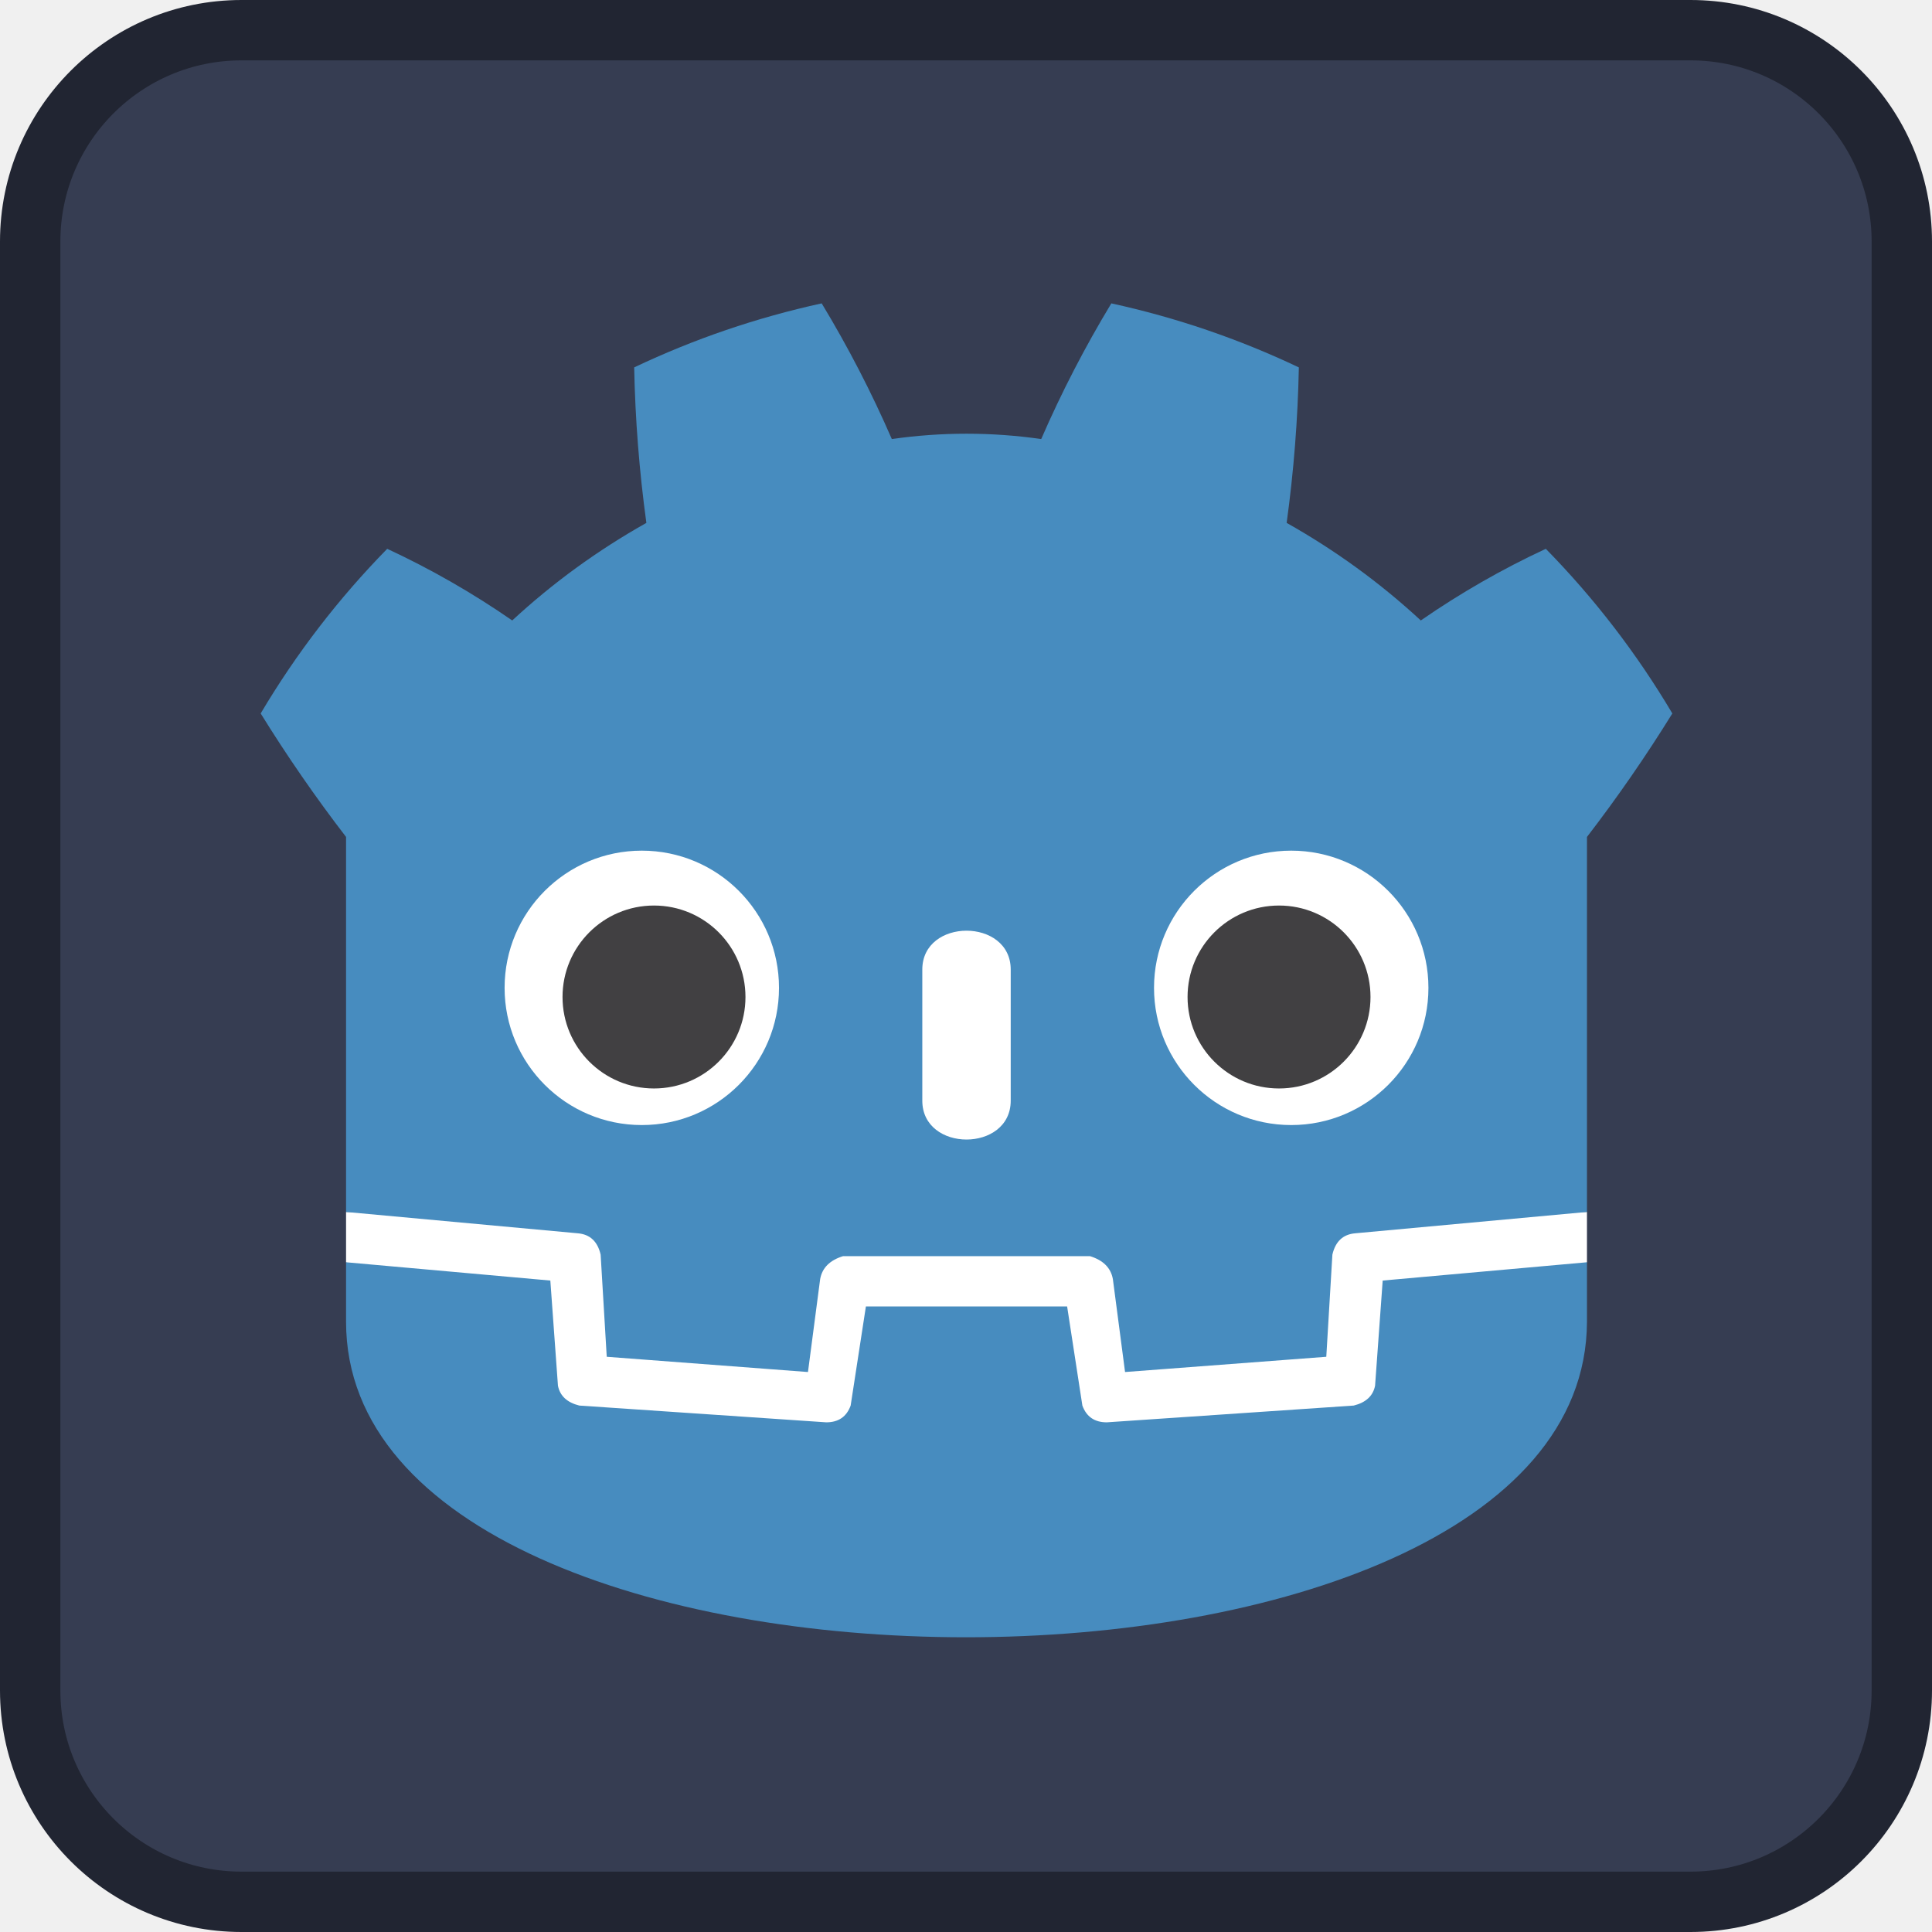
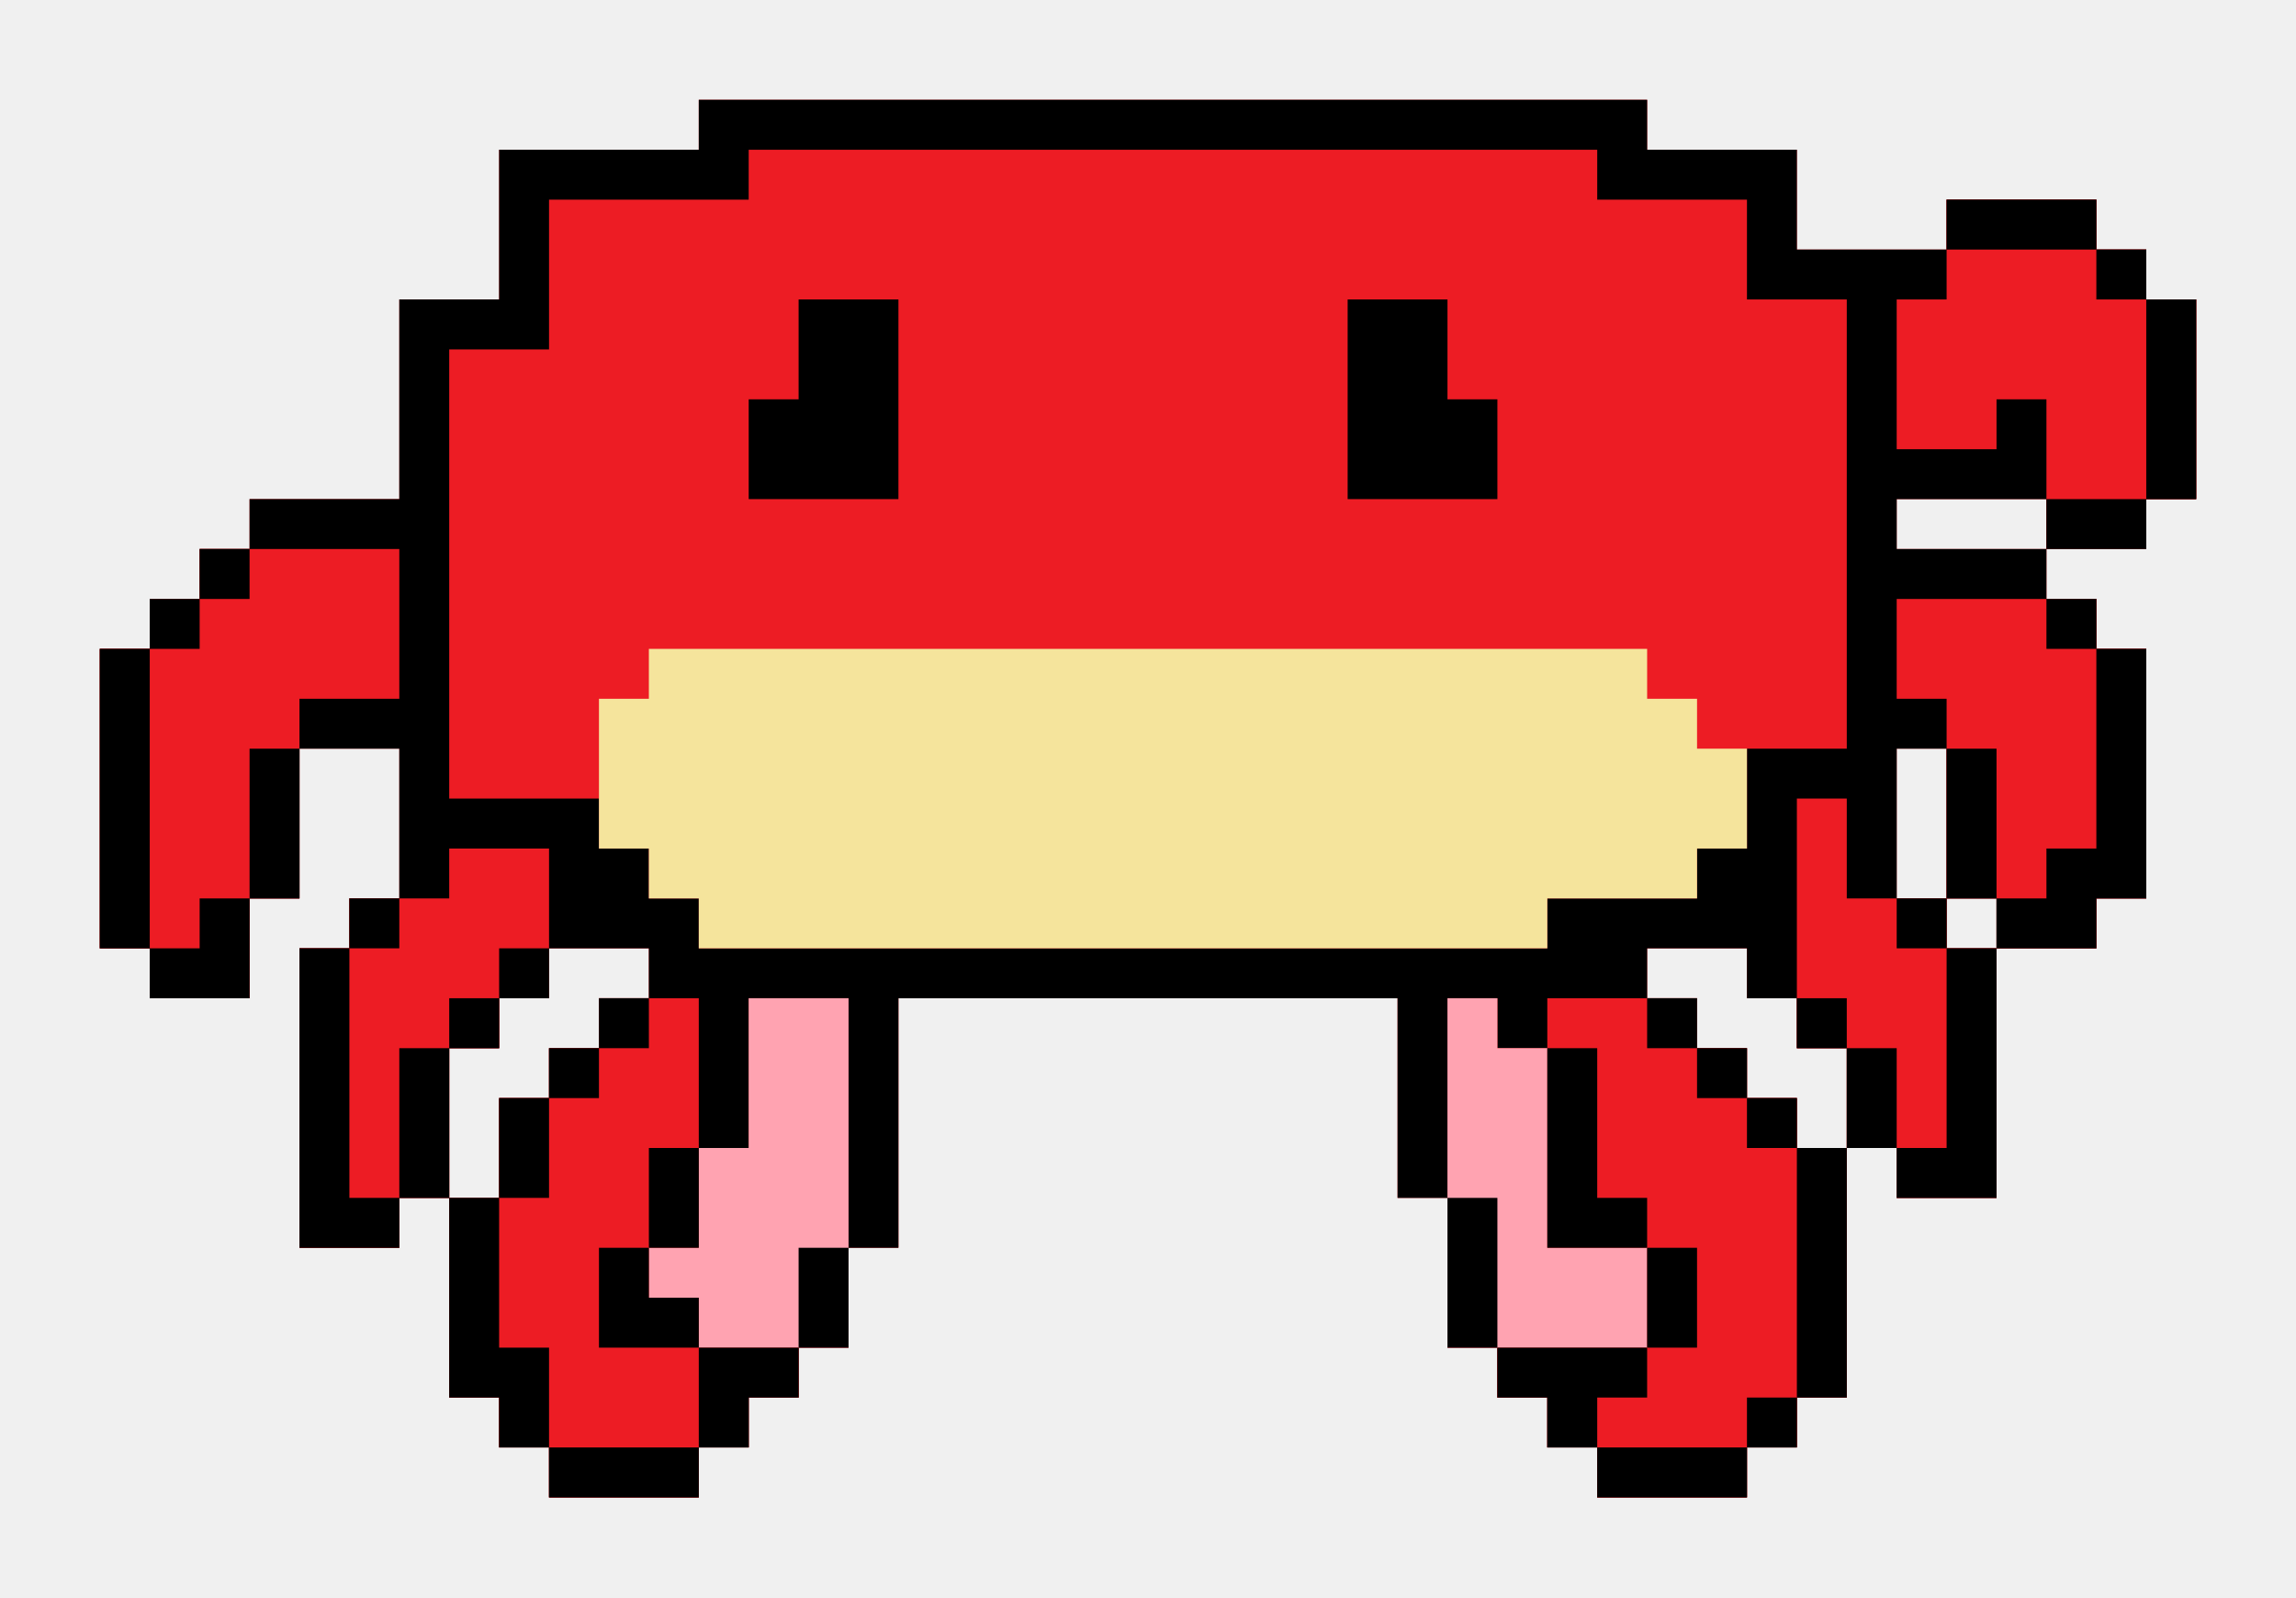
- <svg xmlns="http://www.w3.org/2000/svg" width="128" height="128">
-   <rect width="124" height="124" x="2" y="2" fill="#363d52" stroke="#212532" stroke-width="4" rx="14" />
-   <g fill="#fff" transform="translate(12.322 12.322)scale(.101)">
-     <path d="M105 673v33q407 354 814 0v-33z" />
-     <path fill="#478cbf" d="m105 673 152 14q12 1 15 14l4 67 132 10 8-61q2-11 15-15h162q13 4 15 15l8 61 132-10 4-67q3-13 15-14l152-14V427q30-39 56-81-35-59-83-108-43 20-82 47-40-37-88-64 7-51 8-102-59-28-123-42-26 43-46 89-49-7-98 0-20-46-46-89-64 14-123 42 1 51 8 102-48 27-88 64-39-27-82-47-48 49-83 108 26 42 56 81zm0 33v39c0 276 813 276 814 0v-39l-134 12-5 69q-2 10-14 13l-162 11q-12 0-16-11l-10-65H446l-10 65q-4 11-16 11l-162-11q-12-3-14-13l-5-69z" />
-     <path d="M483 600c0 34 58 34 58 0v-86c0-34-58-34-58 0z" />
-     <circle cx="725" cy="526" r="90" />
-     <circle cx="299" cy="526" r="90" />
-   </g>
-   <g fill="#414042" transform="translate(12.322 12.322)scale(.101)">
-     <circle cx="307" cy="532" r="60" />
-     <circle cx="717" cy="532" r="60" />
-   </g>
+ <svg xmlns="http://www.w3.org/2000/svg" version="1.1" width="230" height="160">
+   <path d="M0 0 C31.35 0 62.7 0 95 0 C95 1.65 95 3.3 95 5 C99.95 5 104.9 5 110 5 C110 8.3 110 11.6 110 15 C114.95 15 119.9 15 125 15 C125 13.35 125 11.7 125 10 C129.95 10 134.9 10 140 10 C140 11.65 140 13.3 140 15 C141.65 15 143.3 15 145 15 C145 16.65 145 18.3 145 20 C146.65 20 148.3 20 150 20 C150 26.6 150 33.2 150 40 C148.35 40 146.7 40 145 40 C145 41.65 145 43.3 145 45 C141.7 45 138.4 45 135 45 C135 46.65 135 48.3 135 50 C136.65 50 138.3 50 140 50 C140 51.65 140 53.3 140 55 C141.65 55 143.3 55 145 55 C145 63.25 145 71.5 145 80 C143.35 80 141.7 80 140 80 C140 81.65 140 83.3 140 85 C136.7 85 133.4 85 130 85 C130 93.25 130 101.5 130 110 C126.7 110 123.4 110 120 110 C120 108.35 120 106.7 120 105 C118.35 105 116.7 105 115 105 C115 113.25 115 121.5 115 130 C113.35 130 111.7 130 110 130 C110 131.65 110 133.3 110 135 C108.35 135 106.7 135 105 135 C105 136.65 105 138.3 105 140 C100.05 140 95.1 140 90 140 C90 138.35 90 136.7 90 135 C88.35 135 86.7 135 85 135 C85 133.35 85 131.7 85 130 C83.35 130 81.7 130 80 130 C80 128.35 80 126.7 80 125 C78.35 125 76.7 125 75 125 C75 120.05 75 115.1 75 110 C73.35 110 71.7 110 70 110 C70 103.4 70 96.8 70 90 C53.5 90 37 90 20 90 C20 98.25 20 106.5 20 115 C18.35 115 16.7 115 15 115 C15 118.3 15 121.6 15 125 C13.35 125 11.7 125 10 125 C10 126.65 10 128.3 10 130 C8.35 130 6.7 130 5 130 C5 131.65 5 133.3 5 135 C3.35 135 1.7 135 0 135 C0 136.65 0 138.3 0 140 C-4.95 140 -9.9 140 -15 140 C-15 138.35 -15 136.7 -15 135 C-16.65 135 -18.3 135 -20 135 C-20 133.35 -20 131.7 -20 130 C-21.65 130 -23.3 130 -25 130 C-25 123.4 -25 116.8 -25 110 C-26.65 110 -28.3 110 -30 110 C-30 111.65 -30 113.3 -30 115 C-33.3 115 -36.6 115 -40 115 C-40 105.1 -40 95.2 -40 85 C-38.35 85 -36.7 85 -35 85 C-35 83.35 -35 81.7 -35 80 C-33.35 80 -31.7 80 -30 80 C-30 75.05 -30 70.1 -30 65 C-33.3 65 -36.6 65 -40 65 C-40 69.95 -40 74.9 -40 80 C-41.65 80 -43.3 80 -45 80 C-45 83.3 -45 86.6 -45 90 C-48.3 90 -51.6 90 -55 90 C-55 88.35 -55 86.7 -55 85 C-56.65 85 -58.3 85 -60 85 C-60 75.1 -60 65.2 -60 55 C-58.35 55 -56.7 55 -55 55 C-55 53.35 -55 51.7 -55 50 C-53.35 50 -51.7 50 -50 50 C-50 48.35 -50 46.7 -50 45 C-48.35 45 -46.7 45 -45 45 C-45 43.35 -45 41.7 -45 40 C-40.05 40 -35.1 40 -30 40 C-30 33.4 -30 26.8 -30 20 C-26.7 20 -23.4 20 -20 20 C-20 15.05 -20 10.1 -20 5 C-13.4 5 -6.8 5 0 5 C0 3.35 0 1.7 0 0 Z M120 40 C120 41.65 120 43.3 120 45 C124.95 45 129.9 45 135 45 C135 43.35 135 41.7 135 40 C130.05 40 125.1 40 120 40 Z M120 65 C120 69.95 120 74.9 120 80 C121.65 80 123.3 80 125 80 C125 75.05 125 70.1 125 65 C123.35 65 121.7 65 120 65 Z M125 80 C125 81.65 125 83.3 125 85 C126.65 85 128.3 85 130 85 C130 83.35 130 81.7 130 80 C128.35 80 126.7 80 125 80 Z M-15 85 C-15 86.65 -15 88.3 -15 90 C-16.65 90 -18.3 90 -20 90 C-20 91.65 -20 93.3 -20 95 C-21.65 95 -23.3 95 -25 95 C-25 99.95 -25 104.9 -25 110 C-23.35 110 -21.7 110 -20 110 C-20 106.7 -20 103.4 -20 100 C-18.35 100 -16.7 100 -15 100 C-15 98.35 -15 96.7 -15 95 C-13.35 95 -11.7 95 -10 95 C-10 93.35 -10 91.7 -10 90 C-8.35 90 -6.7 90 -5 90 C-5 88.35 -5 86.7 -5 85 C-8.3 85 -11.6 85 -15 85 Z M95 85 C95 86.65 95 88.3 95 90 C96.65 90 98.3 90 100 90 C100 91.65 100 93.3 100 95 C101.65 95 103.3 95 105 95 C105 96.65 105 98.3 105 100 C106.65 100 108.3 100 110 100 C110 101.65 110 103.3 110 105 C111.65 105 113.3 105 115 105 C115 101.7 115 98.4 115 95 C113.35 95 111.7 95 110 95 C110 93.35 110 91.7 110 90 C108.35 90 106.7 90 105 90 C105 88.35 105 86.7 105 85 C101.7 85 98.4 85 95 85 Z " fill="#ED1C24" transform="translate(70,10)" />
+   <path d="M0 0 C31.35 0 62.7 0 95 0 C95 1.65 95 3.3 95 5 C99.95 5 104.9 5 110 5 C110 8.3 110 11.6 110 15 C114.95 15 119.9 15 125 15 C125 13.35 125 11.7 125 10 C129.95 10 134.9 10 140 10 C140 11.65 140 13.3 140 15 C141.65 15 143.3 15 145 15 C145 16.65 145 18.3 145 20 C146.65 20 148.3 20 150 20 C150 26.6 150 33.2 150 40 C148.35 40 146.7 40 145 40 C145 41.65 145 43.3 145 45 C141.7 45 138.4 45 135 45 C135 46.65 135 48.3 135 50 C136.65 50 138.3 50 140 50 C140 51.65 140 53.3 140 55 C141.65 55 143.3 55 145 55 C145 63.25 145 71.5 145 80 C143.35 80 141.7 80 140 80 C140 81.65 140 83.3 140 85 C136.7 85 133.4 85 130 85 C130 93.25 130 101.5 130 110 C126.7 110 123.4 110 120 110 C120 108.35 120 106.7 120 105 C118.35 105 116.7 105 115 105 C115 113.25 115 121.5 115 130 C113.35 130 111.7 130 110 130 C110 131.65 110 133.3 110 135 C108.35 135 106.7 135 105 135 C105 136.65 105 138.3 105 140 C100.05 140 95.1 140 90 140 C90 138.35 90 136.7 90 135 C88.35 135 86.7 135 85 135 C85 133.35 85 131.7 85 130 C83.35 130 81.7 130 80 130 C80 128.35 80 126.7 80 125 C78.35 125 76.7 125 75 125 C75 120.05 75 115.1 75 110 C73.35 110 71.7 110 70 110 C70 103.4 70 96.8 70 90 C53.5 90 37 90 20 90 C20 98.25 20 106.5 20 115 C18.35 115 16.7 115 15 115 C15 118.3 15 121.6 15 125 C13.35 125 11.7 125 10 125 C10 126.65 10 128.3 10 130 C8.35 130 6.7 130 5 130 C5 131.65 5 133.3 5 135 C3.35 135 1.7 135 0 135 C0 136.65 0 138.3 0 140 C-4.95 140 -9.9 140 -15 140 C-15 138.35 -15 136.7 -15 135 C-16.65 135 -18.3 135 -20 135 C-20 133.35 -20 131.7 -20 130 C-21.65 130 -23.3 130 -25 130 C-25 123.4 -25 116.8 -25 110 C-26.65 110 -28.3 110 -30 110 C-30 111.65 -30 113.3 -30 115 C-33.3 115 -36.6 115 -40 115 C-40 105.1 -40 95.2 -40 85 C-38.35 85 -36.7 85 -35 85 C-35 83.35 -35 81.7 -35 80 C-33.35 80 -31.7 80 -30 80 C-30 75.05 -30 70.1 -30 65 C-33.3 65 -36.6 65 -40 65 C-40 69.95 -40 74.9 -40 80 C-41.65 80 -43.3 80 -45 80 C-45 83.3 -45 86.6 -45 90 C-48.3 90 -51.6 90 -55 90 C-55 88.35 -55 86.7 -55 85 C-56.65 85 -58.3 85 -60 85 C-60 75.1 -60 65.2 -60 55 C-58.35 55 -56.7 55 -55 55 C-55 53.35 -55 51.7 -55 50 C-53.35 50 -51.7 50 -50 50 C-50 48.35 -50 46.7 -50 45 C-48.35 45 -46.7 45 -45 45 C-45 43.35 -45 41.7 -45 40 C-40.05 40 -35.1 40 -30 40 C-30 33.4 -30 26.8 -30 20 C-26.7 20 -23.4 20 -20 20 C-20 15.05 -20 10.1 -20 5 C-13.4 5 -6.8 5 0 5 C0 3.35 0 1.7 0 0 Z M5 5 C5 6.65 5 8.3 5 10 C-1.6 10 -8.2 10 -15 10 C-15 14.95 -15 19.9 -15 25 C-18.3 25 -21.6 25 -25 25 C-25 39.85 -25 54.7 -25 70 C-20.05 70 -15.1 70 -10 70 C-10 71.65 -10 73.3 -10 75 C-8.35 75 -6.7 75 -5 75 C-5 76.65 -5 78.3 -5 80 C-3.35 80 -1.7 80 0 80 C0 81.65 0 83.3 0 85 C28.05 85 56.1 85 85 85 C85 83.35 85 81.7 85 80 C89.95 80 94.9 80 100 80 C100 78.35 100 76.7 100 75 C101.65 75 103.3 75 105 75 C105 71.7 105 68.4 105 65 C108.3 65 111.6 65 115 65 C115 50.15 115 35.3 115 20 C111.7 20 108.4 20 105 20 C105 16.7 105 13.4 105 10 C100.05 10 95.1 10 90 10 C90 8.35 90 6.7 90 5 C61.95 5 33.9 5 5 5 Z M120 40 C120 41.65 120 43.3 120 45 C124.95 45 129.9 45 135 45 C135 43.35 135 41.7 135 40 C130.05 40 125.1 40 120 40 Z M120 65 C120 69.95 120 74.9 120 80 C121.65 80 123.3 80 125 80 C125 75.05 125 70.1 125 65 C123.35 65 121.7 65 120 65 Z M125 80 C125 81.65 125 83.3 125 85 C126.65 85 128.3 85 130 85 C130 83.35 130 81.7 130 80 C128.35 80 126.7 80 125 80 Z M-15 85 C-15 86.65 -15 88.3 -15 90 C-16.65 90 -18.3 90 -20 90 C-20 91.65 -20 93.3 -20 95 C-21.65 95 -23.3 95 -25 95 C-25 99.95 -25 104.9 -25 110 C-23.35 110 -21.7 110 -20 110 C-20 106.7 -20 103.4 -20 100 C-18.35 100 -16.7 100 -15 100 C-15 98.35 -15 96.7 -15 95 C-13.35 95 -11.7 95 -10 95 C-10 93.35 -10 91.7 -10 90 C-8.35 90 -6.7 90 -5 90 C-5 88.35 -5 86.7 -5 85 C-8.3 85 -11.6 85 -15 85 Z M95 85 C95 86.65 95 88.3 95 90 C96.65 90 98.3 90 100 90 C100 91.65 100 93.3 100 95 C101.65 95 103.3 95 105 95 C105 96.65 105 98.3 105 100 C106.65 100 108.3 100 110 100 C110 101.65 110 103.3 110 105 C111.65 105 113.3 105 115 105 C115 101.7 115 98.4 115 95 C113.35 95 111.7 95 110 95 C110 93.35 110 91.7 110 90 C108.35 90 106.7 90 105 90 C105 88.35 105 86.7 105 85 C101.7 85 98.4 85 95 85 Z " fill="#000000" transform="translate(70,10)" />
+   <path d="M0 0 C33 0 66 0 100 0 C100 1.65 100 3.3 100 5 C101.65 5 103.3 5 105 5 C105 6.65 105 8.3 105 10 C106.65 10 108.3 10 110 10 C110 13.3 110 16.6 110 20 C108.35 20 106.7 20 105 20 C105 21.65 105 23.3 105 25 C100.05 25 95.1 25 90 25 C90 26.65 90 28.3 90 30 C61.95 30 33.9 30 5 30 C5 28.35 5 26.7 5 25 C3.35 25 1.7 25 0 25 C0 23.35 0 21.7 0 20 C-1.65 20 -3.3 20 -5 20 C-5 15.05 -5 10.1 -5 5 C-3.35 5 -1.7 5 0 5 C0 3.35 0 1.7 0 0 Z " fill="#F5E49C" transform="translate(65,65)" />
+   <path d="M0 0 C1.65 0 3.3 0 5 0 C5 1.65 5 3.3 5 5 C6.65 5 8.3 5 10 5 C10 3.35 10 1.7 10 0 C14.95 0 19.9 0 25 0 C25 1.65 25 3.3 25 5 C26.65 5 28.3 5 30 5 C30 6.65 30 8.3 30 10 C31.65 10 33.3 10 35 10 C35 11.65 35 13.3 35 15 C36.65 15 38.3 15 40 15 C40 23.25 40 31.5 40 40 C38.35 40 36.7 40 35 40 C35 41.65 35 43.3 35 45 C33.35 45 31.7 45 30 45 C30 46.65 30 48.3 30 50 C25.05 50 20.1 50 15 50 C15 48.35 15 46.7 15 45 C13.35 45 11.7 45 10 45 C10 43.35 10 41.7 10 40 C8.35 40 6.7 40 5 40 C5 38.35 5 36.7 5 35 C3.35 35 1.7 35 0 35 C0 23.45 0 11.9 0 0 Z " fill="#ED1C24" transform="translate(145,100)" />
+   <path d="M0 0 C3.3 0 6.6 0 10 0 C10 4.95 10 9.9 10 15 C11.65 15 13.3 15 15 15 C15 10.05 15 5.1 15 0 C18.3 0 21.6 0 25 0 C25 11.55 25 23.1 25 35 C23.35 35 21.7 35 20 35 C20 36.65 20 38.3 20 40 C18.35 40 16.7 40 15 40 C15 41.65 15 43.3 15 45 C13.35 45 11.7 45 10 45 C10 46.65 10 48.3 10 50 C5.05 50 0.1 50 -5 50 C-5 48.35 -5 46.7 -5 45 C-6.65 45 -8.3 45 -10 45 C-10 43.35 -10 41.7 -10 40 C-11.65 40 -13.3 40 -15 40 C-15 33.4 -15 26.8 -15 20 C-13.35 20 -11.7 20 -10 20 C-10 16.7 -10 13.4 -10 10 C-8.35 10 -6.7 10 -5 10 C-5 8.35 -5 6.7 -5 5 C-3.35 5 -1.7 5 0 5 C0 3.35 0 1.7 0 0 Z " fill="#ED1C24" transform="translate(60,100)" />
+   <path d="M0 0 C6.6 0 13.2 0 20 0 C20 4.95 20 9.9 20 15 C16.7 15 13.4 15 10 15 C10 21.6 10 28.2 10 35 C8.35 35 6.7 35 5 35 C5 38.3 5 41.6 5 45 C1.7 45 -1.6 45 -5 45 C-5 43.35 -5 41.7 -5 40 C-6.65 40 -8.3 40 -10 40 C-10 30.1 -10 20.2 -10 10 C-8.35 10 -6.7 10 -5 10 C-5 8.35 -5 6.7 -5 5 C-3.35 5 -1.7 5 0 5 C0 3.35 0 1.7 0 0 Z " fill="#ED1C24" transform="translate(20,55)" />
+   <path d="M0 0 C4.95 0 9.9 0 15 0 C15 1.65 15 3.3 15 5 C16.65 5 18.3 5 20 5 C20 6.65 20 8.3 20 10 C21.65 10 23.3 10 25 10 C25 16.6 25 23.2 25 30 C23.35 30 21.7 30 20 30 C20 31.65 20 33.3 20 35 C16.7 35 13.4 35 10 35 C10 30.05 10 25.1 10 20 C8.35 20 6.7 20 5 20 C5 21.65 5 23.3 5 25 C1.7 25 -1.6 25 -5 25 C-5 20.05 -5 15.1 -5 10 C-3.35 10 -1.7 10 0 10 C0 6.7 0 3.4 0 0 Z " fill="#ED1C24" transform="translate(195,20)" />
+   <path d="M0 0 C6.6 0 13.2 0 20 0 C20 1.65 20 3.3 20 5 C21.65 5 23.3 5 25 5 C25 13.25 25 21.5 25 30 C23.35 30 21.7 30 20 30 C20 31.65 20 33.3 20 35 C16.7 35 13.4 35 10 35 C10 33.35 10 31.7 10 30 C8.35 30 6.7 30 5 30 C5 23.4 5 16.8 5 10 C3.35 10 1.7 10 0 10 C0 6.7 0 3.4 0 0 Z " fill="#ED1C24" transform="translate(190,60)" />
+   <path d="M0 0 C3.3 0 6.6 0 10 0 C10 4.95 10 9.9 10 15 C8.35 15 6.7 15 5 15 C5 16.65 5 18.3 5 20 C3.35 20 1.7 20 0 20 C0 24.95 0 29.9 0 35 C-1.65 35 -3.3 35 -5 35 C-5 36.65 -5 38.3 -5 40 C-8.3 40 -11.6 40 -15 40 C-15 30.1 -15 20.2 -15 10 C-13.35 10 -11.7 10 -10 10 C-10 8.35 -10 6.7 -10 5 C-6.7 5 -3.4 5 0 5 C0 3.35 0 1.7 0 0 Z " fill="#ED1C24" transform="translate(45,85)" />
+   <path d="M0 0 C1.65 0 3.3 0 5 0 C5 3.3 5 6.6 5 10 C8.3 10 11.6 10 15 10 C15 11.65 15 13.3 15 15 C16.65 15 18.3 15 20 15 C20 23.25 20 31.5 20 40 C16.7 40 13.4 40 10 40 C10 38.35 10 36.7 10 35 C8.35 35 6.7 35 5 35 C5 31.7 5 28.4 5 25 C3.35 25 1.7 25 0 25 C0 16.75 0 8.5 0 0 Z " fill="#ED1C24" transform="translate(180,80)" />
+   <path d="M0 0 C3.3 0 6.6 0 10 0 C10 11.55 10 23.1 10 35 C5.05 35 0.1 35 -5 35 C-5 33.35 -5 31.7 -5 30 C-6.65 30 -8.3 30 -10 30 C-10 28.35 -10 26.7 -10 25 C-8.35 25 -6.7 25 -5 25 C-5 21.7 -5 18.4 -5 15 C-3.35 15 -1.7 15 0 15 C0 10.05 0 5.1 0 0 Z " fill="#FFA3B1" transform="translate(75,100)" />
+   <path d="M0 0 C1.65 0 3.3 0 5 0 C5 1.65 5 3.3 5 5 C6.65 5 8.3 5 10 5 C10 11.6 10 18.2 10 25 C13.3 25 16.6 25 20 25 C20 28.3 20 31.6 20 35 C13.4 35 6.8 35 0 35 C0 23.45 0 11.9 0 0 Z " fill="#FFA3B1" transform="translate(145,100)" />
+   <path d="M0 0 C3.3 0 6.6 0 10 0 C10 3.3 10 6.6 10 10 C11.65 10 13.3 10 15 10 C15 13.3 15 16.6 15 20 C10.05 20 5.1 20 0 20 C0 13.4 0 6.8 0 0 Z " fill="#000000" transform="translate(135,30)" />
+   <path d="M0 0 C3.3 0 6.6 0 10 0 C10 6.6 10 13.2 10 20 C5.05 20 0.1 20 -5 20 C-5 16.7 -5 13.4 -5 10 C-3.35 10 -1.7 10 0 10 C0 6.7 0 3.4 0 0 Z " fill="#000000" transform="translate(80,30)" />
+   <path d="M0 0 C1.65 0 3.3 0 5 0 C5 8.25 5 16.5 5 25 C3.35 25 1.7 25 0 25 C0 26.65 0 28.3 0 30 C-3.3 30 -6.6 30 -10 30 C-10 28.35 -10 26.7 -10 25 C-8.35 25 -6.7 25 -5 25 C-5 23.35 -5 21.7 -5 20 C-3.35 20 -1.7 20 0 20 C0 13.4 0 6.8 0 0 Z " fill="#000000" transform="translate(210,65)" />
+   <path d="M0 0 C1.65 0 3.3 0 5 0 C5 8.25 5 16.5 5 25 C6.65 25 8.3 25 10 25 C10 26.65 10 28.3 10 30 C6.7 30 3.4 30 0 30 C0 20.1 0 10.2 0 0 Z " fill="#000000" transform="translate(30,95)" />
+   <path d="M0 0 C1.65 0 3.3 0 5 0 C5 4.95 5 9.9 5 15 C6.65 15 8.3 15 10 15 C10 18.3 10 21.6 10 25 C8.35 25 6.7 25 5 25 C5 23.35 5 21.7 5 20 C3.35 20 1.7 20 0 20 C0 13.4 0 6.8 0 0 Z " fill="#000000" transform="translate(45,120)" />
+   <path d="M0 0 C1.65 0 3.3 0 5 0 C5 8.25 5 16.5 5 25 C1.7 25 -1.6 25 -5 25 C-5 23.35 -5 21.7 -5 20 C-3.35 20 -1.7 20 0 20 C0 13.4 0 6.8 0 0 Z " fill="#000000" transform="translate(195,95)" />
+   <path d="M0 0 C1.65 0 3.3 0 5 0 C5 9.9 5 19.8 5 30 C3.35 30 1.7 30 0 30 C0 20.1 0 10.2 0 0 Z " fill="#000000" transform="translate(10,65)" />
+   <path d="M0 0 C1.65 0 3.3 0 5 0 C5 8.25 5 16.5 5 25 C3.35 25 1.7 25 0 25 C0 16.75 0 8.5 0 0 Z " fill="#000000" transform="translate(180,115)" />
+   <path d="M0 0 C1.65 0 3.3 0 5 0 C5 4.95 5 9.9 5 15 C6.65 15 8.3 15 10 15 C10 16.65 10 18.3 10 20 C6.7 20 3.4 20 0 20 C0 13.4 0 6.8 0 0 Z " fill="#000000" transform="translate(155,105)" />
+   <path d="M0 0 C4.95 0 9.9 0 15 0 C15 1.65 15 3.3 15 5 C13.35 5 11.7 5 10 5 C10 6.65 10 8.3 10 10 C8.35 10 6.7 10 5 10 C5 8.35 5 6.7 5 5 C3.35 5 1.7 5 0 5 C0 3.35 0 1.7 0 0 Z " fill="#000000" transform="translate(150,135)" />
+   <path d="M0 0 C1.65 0 3.3 0 5 0 C5 6.6 5 13.2 5 20 C3.35 20 1.7 20 0 20 C0 13.4 0 6.8 0 0 Z " fill="#000000" transform="translate(215,30)" />
+   <path d="M0 0 C4.95 0 9.9 0 15 0 C15 1.65 15 3.3 15 5 C10.05 5 5.1 5 0 5 C0 3.35 0 1.7 0 0 Z " fill="#000000" transform="translate(160,145)" />
+   <path d="M0 0 C4.95 0 9.9 0 15 0 C15 1.65 15 3.3 15 5 C10.05 5 5.1 5 0 5 C0 3.35 0 1.7 0 0 Z " fill="#000000" transform="translate(55,145)" />
+   <path d="M0 0 C3.3 0 6.6 0 10 0 C10 1.65 10 3.3 10 5 C8.35 5 6.7 5 5 5 C5 6.65 5 8.3 5 10 C3.35 10 1.7 10 0 10 C0 6.7 0 3.4 0 0 Z " fill="#000000" transform="translate(70,135)" />
+   <path d="M0 0 C1.65 0 3.3 0 5 0 C5 1.65 5 3.3 5 5 C6.65 5 8.3 5 10 5 C10 6.65 10 8.3 10 10 C6.7 10 3.4 10 0 10 C0 6.7 0 3.4 0 0 Z " fill="#000000" transform="translate(60,125)" />
+   <path d="M0 0 C1.65 0 3.3 0 5 0 C5 4.95 5 9.9 5 15 C3.35 15 1.7 15 0 15 C0 10.05 0 5.1 0 0 Z " fill="#000000" transform="translate(145,120)" />
+   <path d="M0 0 C1.65 0 3.3 0 5 0 C5 4.95 5 9.9 5 15 C3.35 15 1.7 15 0 15 C0 10.05 0 5.1 0 0 Z " fill="#000000" transform="translate(40,105)" />
+   <path d="M0 0 C1.65 0 3.3 0 5 0 C5 3.3 5 6.6 5 10 C1.7 10 -1.6 10 -5 10 C-5 8.35 -5 6.7 -5 5 C-3.35 5 -1.7 5 0 5 C0 3.35 0 1.7 0 0 Z " fill="#000000" transform="translate(20,90)" />
+   <path d="M0 0 C1.65 0 3.3 0 5 0 C5 4.95 5 9.9 5 15 C3.35 15 1.7 15 0 15 C0 10.05 0 5.1 0 0 Z " fill="#000000" transform="translate(195,75)" />
+   <path d="M0 0 C1.65 0 3.3 0 5 0 C5 4.95 5 9.9 5 15 C3.35 15 1.7 15 0 15 C0 10.05 0 5.1 0 0 Z " fill="#000000" transform="translate(25,75)" />
+   <path d="M0 0 C4.95 0 9.9 0 15 0 C15 1.65 15 3.3 15 5 C10.05 5 5.1 5 0 5 C0 3.35 0 1.7 0 0 Z " fill="#000000" transform="translate(195,20)" />
+   <path d="M0 0 C1.65 0 3.3 0 5 0 C5 3.3 5 6.6 5 10 C3.35 10 1.7 10 0 10 C0 6.7 0 3.4 0 0 Z " fill="#000000" transform="translate(165,125)" />
+   <path d="M0 0 C1.65 0 3.3 0 5 0 C5 3.3 5 6.6 5 10 C3.35 10 1.7 10 0 10 C0 6.7 0 3.4 0 0 Z " fill="#000000" transform="translate(80,125)" />
+   <path d="M0 0 C1.65 0 3.3 0 5 0 C5 3.3 5 6.6 5 10 C3.35 10 1.7 10 0 10 C0 6.7 0 3.4 0 0 Z " fill="#000000" transform="translate(65,115)" />
+   <path d="M0 0 C1.65 0 3.3 0 5 0 C5 3.3 5 6.6 5 10 C3.35 10 1.7 10 0 10 C0 6.7 0 3.4 0 0 Z " fill="#000000" transform="translate(50,110)" />
+   <path d="M0 0 C1.65 0 3.3 0 5 0 C5 3.3 5 6.6 5 10 C3.35 10 1.7 10 0 10 C0 6.7 0 3.4 0 0 Z " fill="#000000" transform="translate(185,105)" />
+   <path d="M0 0 C3.3 0 6.6 0 10 0 C10 1.65 10 3.3 10 5 C6.7 5 3.4 5 0 5 C0 3.35 0 1.7 0 0 Z " fill="#000000" transform="translate(205,50)" />
+   <path d="M0 0 C1.65 0 3.3 0 5 0 C5 1.65 5 3.3 5 5 C3.35 5 1.7 5 0 5 C0 3.35 0 1.7 0 0 Z " fill="#000000" transform="translate(175,140)" />
+   <path d="M0 0 C1.65 0 3.3 0 5 0 C5 1.65 5 3.3 5 5 C3.35 5 1.7 5 0 5 C0 3.35 0 1.7 0 0 Z " fill="#000000" transform="translate(175,110)" />
+   <path d="M0 0 C1.65 0 3.3 0 5 0 C5 1.65 5 3.3 5 5 C3.35 5 1.7 5 0 5 C0 3.35 0 1.7 0 0 Z " fill="#000000" transform="translate(170,105)" />
+   <path d="M0 0 C1.65 0 3.3 0 5 0 C5 1.65 5 3.3 5 5 C3.35 5 1.7 5 0 5 C0 3.35 0 1.7 0 0 Z " fill="#000000" transform="translate(55,105)" />
+   <path d="M0 0 C1.65 0 3.3 0 5 0 C5 1.65 5 3.3 5 5 C3.35 5 1.7 5 0 5 C0 3.35 0 1.7 0 0 Z " fill="#000000" transform="translate(180,100)" />
+   <path d="M0 0 C1.65 0 3.3 0 5 0 C5 1.65 5 3.3 5 5 C3.35 5 1.7 5 0 5 C0 3.35 0 1.7 0 0 Z " fill="#000000" transform="translate(165,100)" />
+   <path d="M0 0 C1.65 0 3.3 0 5 0 C5 1.65 5 3.3 5 5 C3.35 5 1.7 5 0 5 C0 3.35 0 1.7 0 0 Z " fill="#000000" transform="translate(60,100)" />
+   <path d="M0 0 C1.65 0 3.3 0 5 0 C5 1.65 5 3.3 5 5 C3.35 5 1.7 5 0 5 C0 3.35 0 1.7 0 0 Z " fill="#000000" transform="translate(45,100)" />
+   <path d="M0 0 C1.65 0 3.3 0 5 0 C5 1.65 5 3.3 5 5 C3.35 5 1.7 5 0 5 C0 3.35 0 1.7 0 0 Z " fill="#000000" transform="translate(50,95)" />
+   <path d="M0 0 C1.65 0 3.3 0 5 0 C5 1.65 5 3.3 5 5 C3.35 5 1.7 5 0 5 C0 3.35 0 1.7 0 0 Z " fill="#000000" transform="translate(190,90)" />
+   <path d="M0 0 C1.65 0 3.3 0 5 0 C5 1.65 5 3.3 5 5 C3.35 5 1.7 5 0 5 C0 3.35 0 1.7 0 0 Z " fill="#000000" transform="translate(35,90)" />
+   <path d="M0 0 C1.65 0 3.3 0 5 0 C5 1.65 5 3.3 5 5 C3.35 5 1.7 5 0 5 C0 3.35 0 1.7 0 0 Z " fill="#000000" transform="translate(205,60)" />
+   <path d="M0 0 C1.65 0 3.3 0 5 0 C5 1.65 5 3.3 5 5 C3.35 5 1.7 5 0 5 C0 3.35 0 1.7 0 0 Z " fill="#000000" transform="translate(15,60)" />
+   <path d="M0 0 C1.65 0 3.3 0 5 0 C5 1.65 5 3.3 5 5 C3.35 5 1.7 5 0 5 C0 3.35 0 1.7 0 0 Z " fill="#000000" transform="translate(20,55)" />
+   <path d="M0 0 C1.65 0 3.3 0 5 0 C5 1.65 5 3.3 5 5 C3.35 5 1.7 5 0 5 C0 3.35 0 1.7 0 0 Z " fill="#000000" transform="translate(210,25)" />
</svg>
